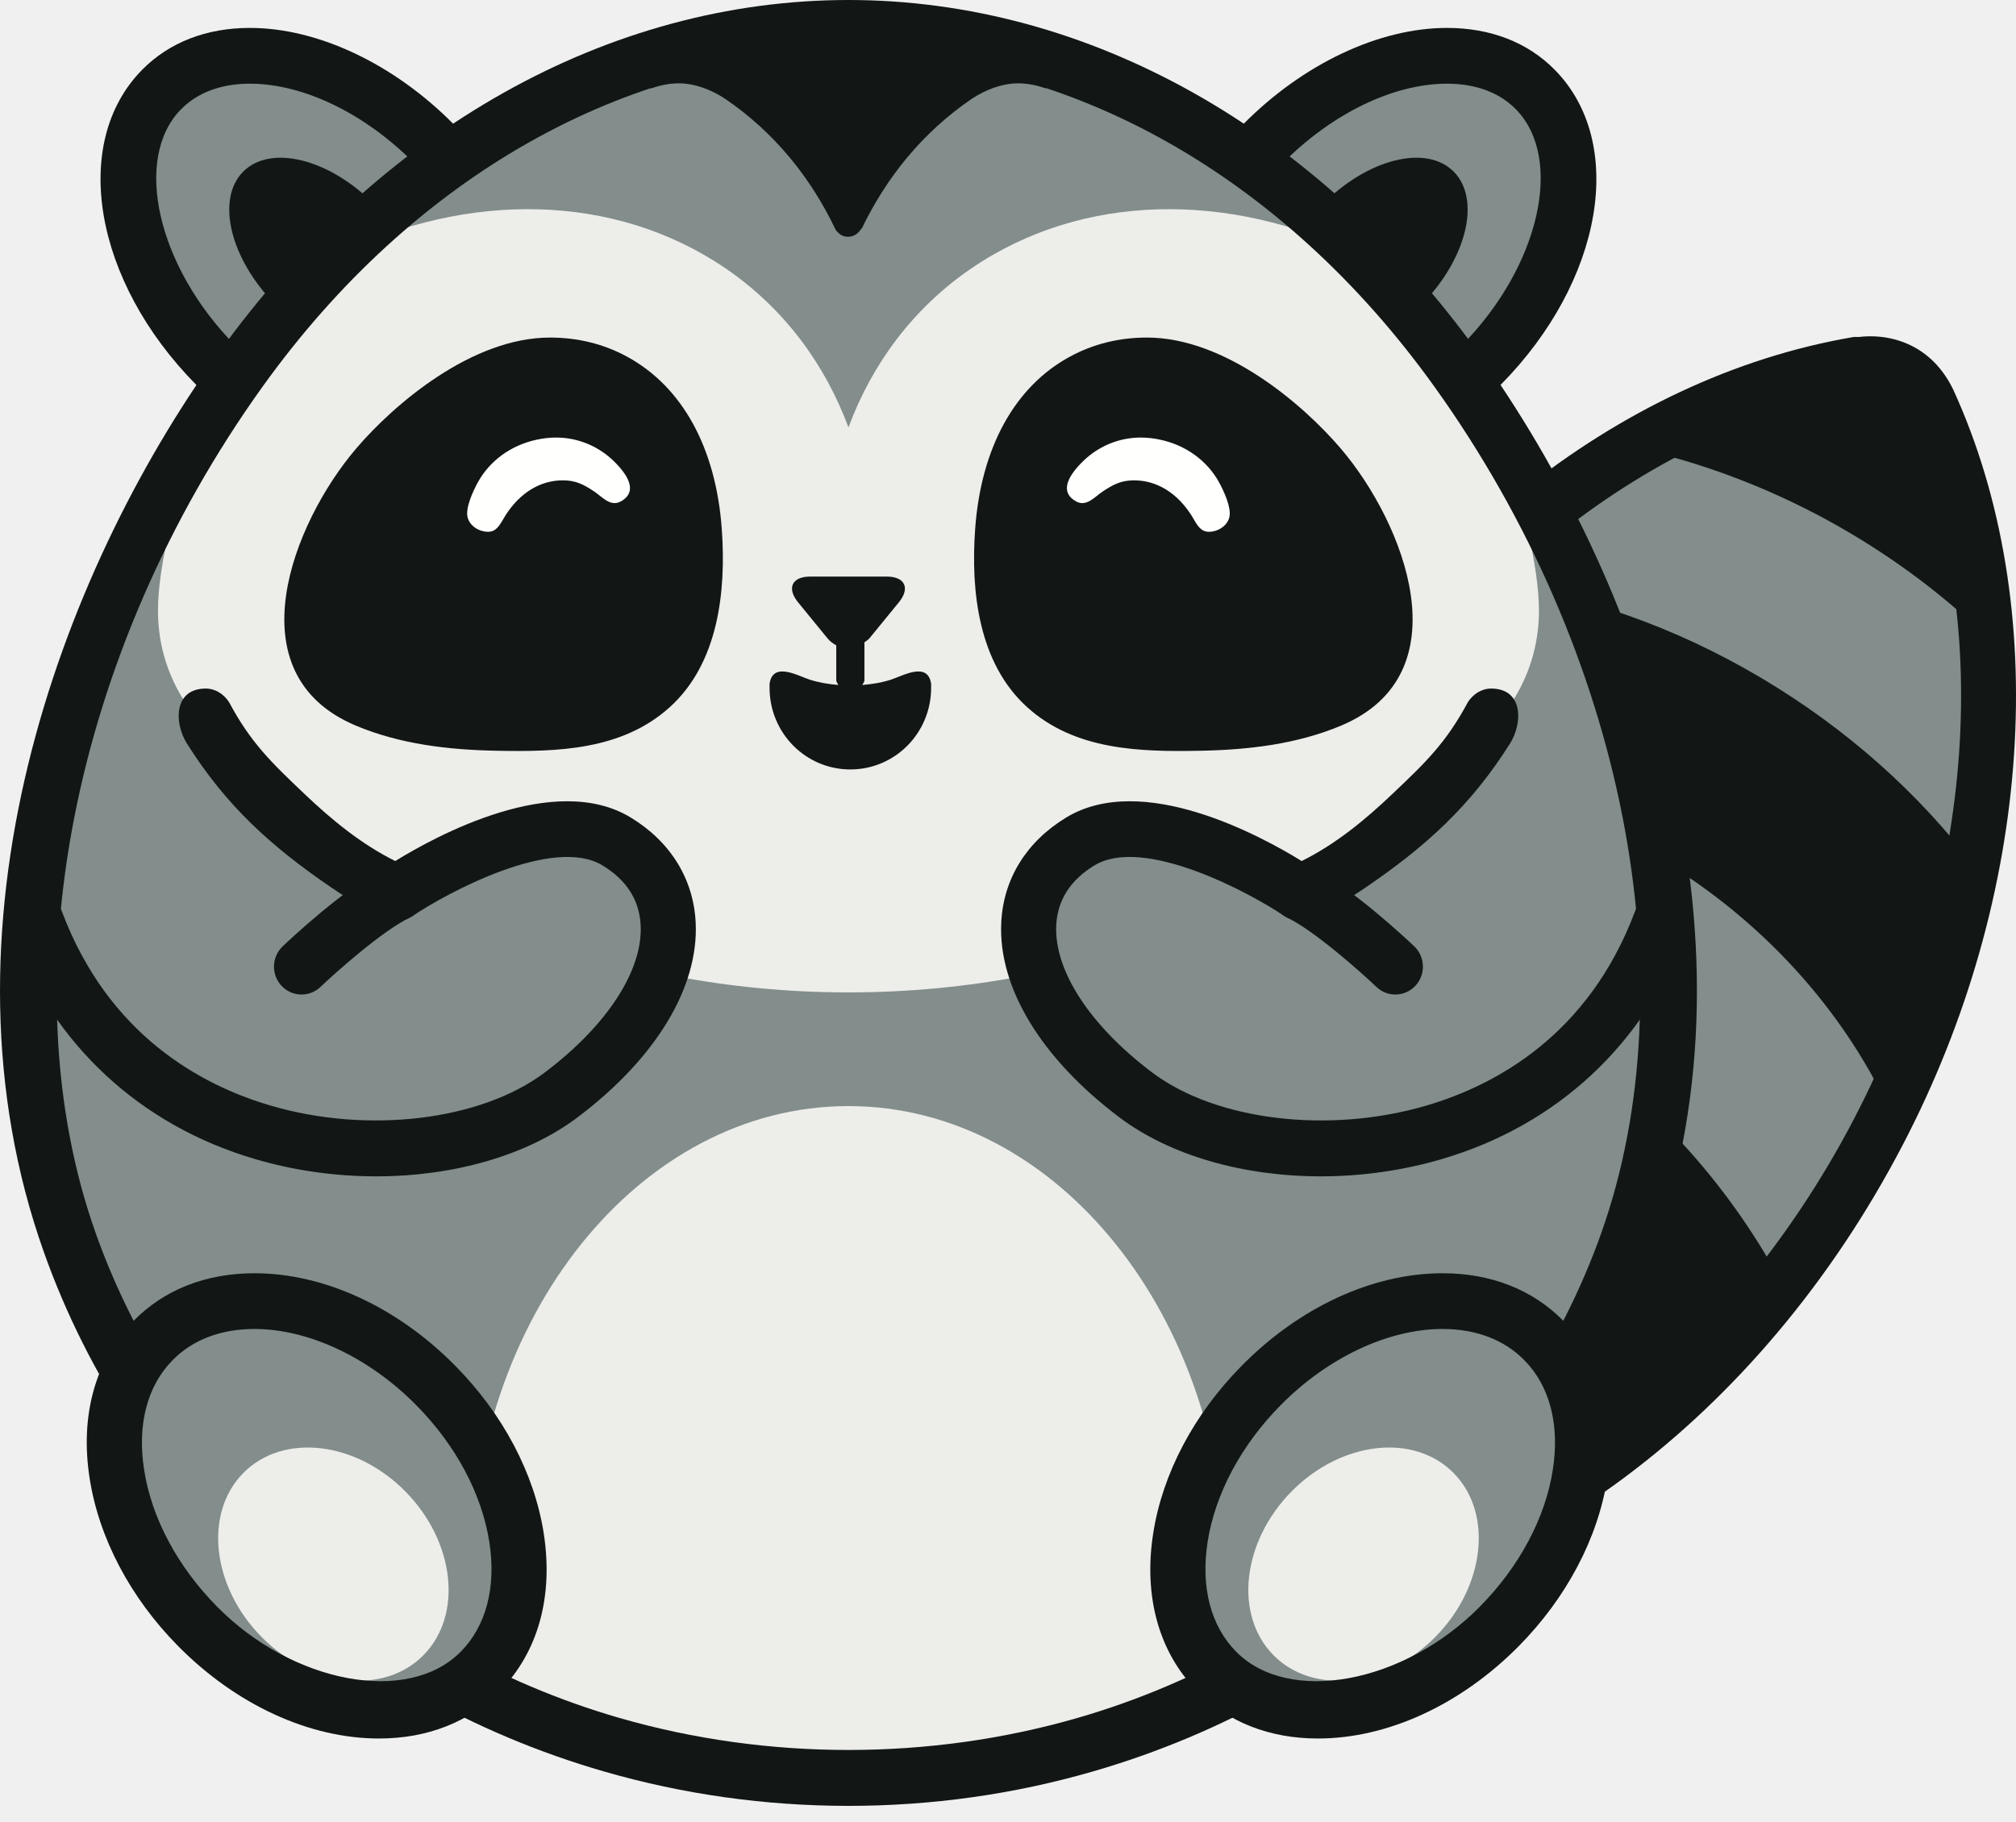
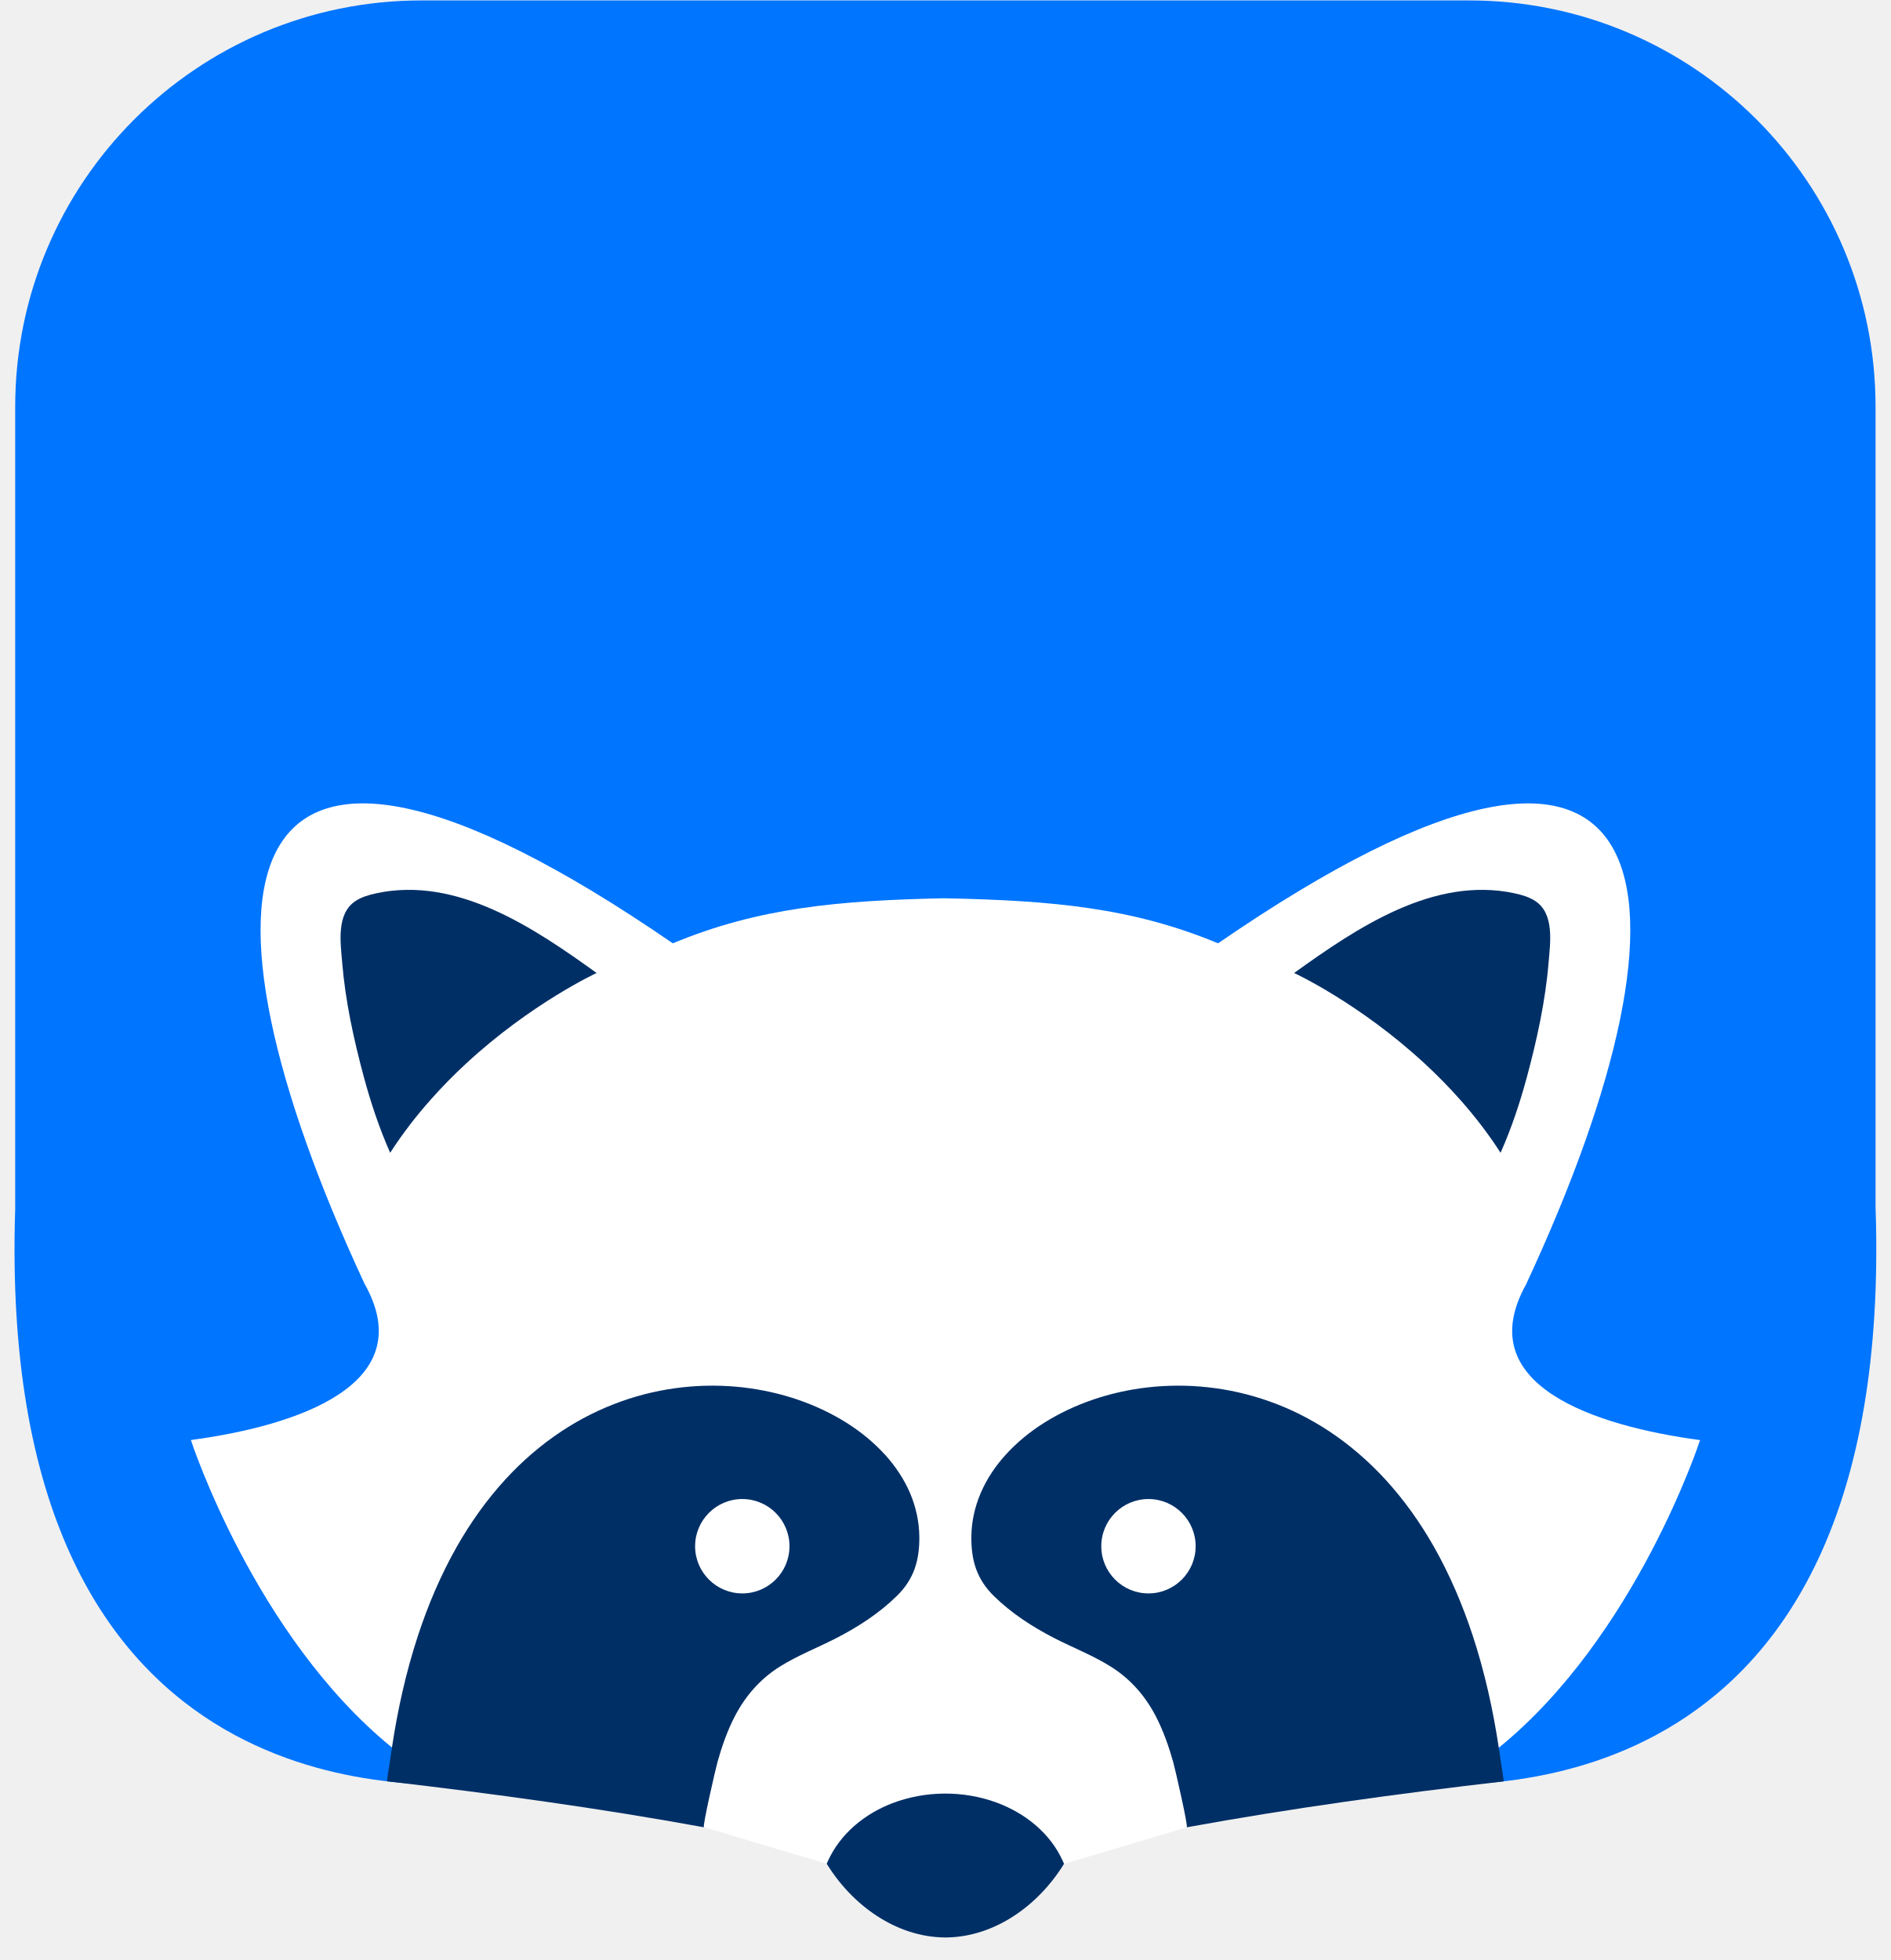
- <svg xmlns="http://www.w3.org/2000/svg" width="52" height="47" viewBox="0 0 52 47" fill="none">
-   <path fill-rule="evenodd" clip-rule="evenodd" d="M49.743 10.367C49.591 10.057 49.371 9.773 49.042 9.592C48.679 9.394 48.284 9.36 47.913 9.426L47.887 9.412C42.315 10.374 36.693 14.617 33.301 21.121C29.648 28.129 29.595 35.824 32.571 41.09C38.55 40.604 44.792 36.218 48.446 29.209C51.851 22.685 52.125 15.57 49.743 10.367Z" fill="#828D8C" />
-   <path fill-rule="evenodd" clip-rule="evenodd" d="M47.876 10.144C42.386 11.146 37.052 15.469 33.93 21.457C30.625 27.796 30.264 35.141 32.968 40.329C38.725 39.66 44.514 35.213 47.818 28.874C50.977 22.82 51.467 15.845 49.097 10.669C48.998 10.466 48.866 10.314 48.702 10.224C48.513 10.119 48.269 10.091 48.037 10.134C47.981 10.143 47.926 10.149 47.876 10.144ZM32.571 41.809C32.317 41.809 32.081 41.672 31.955 41.447C28.729 35.74 29.003 27.823 32.673 20.785C36.072 14.265 41.715 9.748 47.768 8.702C47.825 8.691 47.884 8.69 47.943 8.695C48.444 8.635 48.948 8.723 49.379 8.959C49.807 9.194 50.143 9.561 50.38 10.05C52.94 15.639 52.438 23.104 49.075 29.546C45.406 36.581 39.104 41.281 32.628 41.807C32.609 41.808 32.59 41.809 32.571 41.809Z" fill="#121716" />
-   <path fill-rule="evenodd" clip-rule="evenodd" d="M47.135 13.42C48.687 14.268 50.065 15.292 51.224 16.413C51.06 14.238 50.574 12.183 49.743 10.367C49.592 10.057 49.371 9.773 49.042 9.592C48.68 9.394 48.284 9.36 47.913 9.426L47.887 9.412C45.966 9.745 44.044 10.492 42.204 11.56C43.835 11.923 45.512 12.535 47.135 13.42Z" fill="#121716" />
-   <path fill-rule="evenodd" clip-rule="evenodd" d="M38.421 15.005C36.938 16.48 35.524 18.149 34.223 20.01C36.969 19.819 40.002 20.492 42.751 22.123C45.484 23.741 47.537 26.079 48.714 28.583C49.674 26.498 50.403 24.407 50.93 22.359C49.502 20.48 47.655 18.813 45.43 17.492C43.164 16.146 40.779 15.337 38.421 15.005Z" fill="#121716" />
-   <path fill-rule="evenodd" clip-rule="evenodd" d="M31.34 23.84C30.401 25.677 29.611 27.515 28.969 29.336C31.527 29.274 34.224 29.942 36.647 31.441C39.096 32.947 40.189 35.239 41.306 37.596C43.511 36.518 44.59 34.456 45.764 32.753C44.352 30.265 42.319 28.063 39.665 26.428C37.017 24.792 34.162 23.976 31.34 23.84Z" fill="#121716" />
-   <path fill-rule="evenodd" clip-rule="evenodd" d="M11.198 3.713C13.524 6.065 14.147 9.25 12.589 10.825C11.033 12.4 7.886 11.771 5.562 9.417C3.239 7.065 2.615 3.88 4.171 2.305C5.728 0.73 8.875 1.361 11.198 3.713Z" fill="#828D8C" />
-   <path fill-rule="evenodd" clip-rule="evenodd" d="M9.658 5.274C10.825 6.452 11.197 7.99 10.493 8.701C9.785 9.416 8.268 9.039 7.102 7.859C5.937 6.679 5.565 5.145 6.27 4.431C6.977 3.716 8.492 4.094 9.658 5.274Z" fill="#121716" />
-   <path fill-rule="evenodd" clip-rule="evenodd" d="M6.445 2.159C5.933 2.159 5.21 2.272 4.674 2.815C3.419 4.085 4.056 6.877 6.065 8.91C7.342 10.202 8.93 10.973 10.314 10.973C10.827 10.973 11.551 10.86 12.087 10.317C12.667 9.73 12.869 8.801 12.653 7.701C12.417 6.496 11.722 5.261 10.696 4.222C9.419 2.93 7.831 2.159 6.445 2.159ZM10.314 12.412C8.561 12.412 6.597 11.483 5.06 9.927C2.418 7.253 1.808 3.682 3.669 1.798C4.366 1.092 5.325 0.72 6.445 0.72C8.199 0.72 10.163 1.649 11.701 3.205C12.924 4.442 13.757 5.94 14.047 7.422C14.358 9.008 14.018 10.398 13.092 11.335C12.395 12.04 11.435 12.412 10.314 12.412Z" fill="#121716" />
-   <path fill-rule="evenodd" clip-rule="evenodd" d="M32.571 3.713C30.246 6.065 29.622 9.25 31.18 10.825C32.736 12.4 35.883 11.771 38.207 9.418C40.531 7.066 41.154 3.881 39.598 2.306C38.042 0.731 34.895 1.361 32.571 3.713Z" fill="#828D8C" />
-   <path fill-rule="evenodd" clip-rule="evenodd" d="M34.112 5.274C32.944 6.452 32.572 7.99 33.276 8.701C33.984 9.416 35.502 9.039 36.667 7.859C37.832 6.679 38.204 5.145 37.499 4.431C36.792 3.716 35.278 4.094 34.112 5.274Z" fill="#121716" />
-   <path fill-rule="evenodd" clip-rule="evenodd" d="M33.074 4.222C32.048 5.261 31.352 6.496 31.116 7.701C30.901 8.801 31.102 9.73 31.683 10.317C32.218 10.86 32.943 10.973 33.455 10.973C34.839 10.973 36.427 10.202 37.705 8.91C39.713 6.877 40.35 4.085 39.096 2.815C38.56 2.272 37.836 2.159 37.324 2.159C35.939 2.159 34.351 2.93 33.074 4.222ZM30.677 11.335C29.752 10.398 29.411 9.008 29.723 7.422C30.013 5.94 30.846 4.442 32.068 3.205C33.606 1.649 35.571 0.72 37.324 0.72C38.444 0.72 39.404 1.092 40.1 1.798C41.962 3.682 41.351 7.253 38.709 9.927C37.173 11.483 35.209 12.412 33.455 12.412C32.335 12.412 31.374 12.04 30.677 11.335Z" fill="#121716" />
-   <path fill-rule="evenodd" clip-rule="evenodd" d="M37.58 9.563C33.915 4.447 28.27 0.72 21.885 0.72C15.499 0.72 9.855 4.447 6.19 9.563C1.731 15.784 -0.852 24.603 1.801 32.064C4.047 38.383 9.44 43.186 15.781 45.015C17.763 45.588 19.823 45.873 21.885 45.873C23.946 45.873 26.006 45.588 27.989 45.015C34.33 43.186 39.723 38.383 41.969 32.064C44.622 24.603 42.038 15.784 37.58 9.563Z" fill="#828D8C" />
-   <path fill-rule="evenodd" clip-rule="evenodd" d="M39.094 12.393C38.84 11.372 38.194 10.402 37.593 9.562C36.827 8.492 35.969 7.489 35.041 6.561C31.727 4.951 27.94 4.954 25.053 6.925C23.548 7.954 22.493 9.39 21.885 11.026C21.277 9.39 20.222 7.954 18.717 6.925C15.829 4.954 12.043 4.951 8.729 6.561C7.8 7.489 6.942 8.492 6.176 9.562C5.575 10.402 4.929 11.372 4.676 12.393C4.41 13.457 4.029 14.884 4.079 15.961C4.161 17.711 5.231 19.001 6.644 19.927C6.99 20.154 10.687 23.018 10.342 23.222C10.603 23.067 10.932 22.879 11.299 22.683V23.011C12.64 22.22 14.588 21.25 15.893 21.402L15.91 21.405C15.948 21.409 15.978 21.426 16.014 21.433C16.374 21.529 16.689 21.706 16.93 22.003C17.488 22.691 17.538 23.484 17.344 24.256C17.488 24.149 17.618 24.014 17.758 23.9C17.742 24.431 17.623 24.834 17.623 24.834L17.38 25.18C18.811 25.454 20.315 25.604 21.871 25.604H21.879C21.89 25.604 21.893 25.604 21.893 25.604C23.455 25.604 24.958 25.454 26.39 25.18L26.147 24.834C26.147 24.834 26.027 24.431 26.012 23.9C26.152 24.014 26.281 24.149 26.426 24.256C26.231 23.484 26.281 22.691 26.839 22.003C27.081 21.706 27.396 21.529 27.756 21.433C27.791 21.426 27.822 21.409 27.86 21.405L27.876 21.402C29.181 21.25 31.13 22.22 32.471 23.011V22.683C32.837 22.879 33.166 23.067 33.428 23.222C33.083 23.018 36.78 20.154 37.126 19.927C38.539 19.001 39.609 17.711 39.691 15.961C39.741 14.884 39.359 13.457 39.094 12.393Z" fill="#EDEDEA" />
-   <path fill-rule="evenodd" clip-rule="evenodd" d="M21.885 28.537C16.503 28.537 12.143 33.971 12.143 40.676C12.143 42.015 12.323 43.297 12.644 44.502C13.232 44.68 13.815 44.872 14.419 45.014C16.844 45.587 19.364 45.873 21.885 45.873C24.406 45.873 26.925 45.587 29.351 45.014C29.954 44.872 30.537 44.68 31.126 44.502C31.447 43.297 31.627 42.015 31.627 40.676C31.627 33.971 27.267 28.537 21.885 28.537Z" fill="#EDEDEA" />
-   <path fill-rule="evenodd" clip-rule="evenodd" d="M22.984 17.534C22.744 17.613 22.493 17.652 22.242 17.673C22.261 17.63 22.297 17.596 22.297 17.547V16.572C22.342 16.537 22.39 16.513 22.429 16.465L23.184 15.541C23.483 15.175 23.343 14.876 22.873 14.876H20.897C20.427 14.876 20.287 15.175 20.586 15.541L21.341 16.465C21.407 16.548 21.488 16.605 21.57 16.65V17.547C21.57 17.596 21.605 17.63 21.623 17.673C21.371 17.651 21.122 17.611 20.883 17.534C20.575 17.434 19.937 17.061 19.85 17.641C19.85 17.676 19.85 17.711 19.85 17.746C19.85 18.908 20.777 19.85 21.931 19.852H21.936C23.09 19.85 24.017 18.908 24.017 17.746C24.017 17.711 24.017 17.676 24.017 17.641C23.93 17.061 23.293 17.434 22.984 17.534Z" fill="#121716" />
-   <path fill-rule="evenodd" clip-rule="evenodd" d="M21.885 1.439C16.167 1.439 10.656 4.554 6.766 9.985C1.869 16.818 0.182 25.388 2.47 31.82C4.571 37.735 9.747 42.526 15.976 44.323C19.79 45.425 23.981 45.425 27.793 44.323C34.023 42.526 39.198 37.735 41.3 31.82C43.588 25.388 41.901 16.818 37.005 9.985C33.114 4.554 27.603 1.439 21.885 1.439ZM21.885 46.592C19.739 46.592 17.619 46.294 15.585 45.706C8.824 43.755 3.421 38.747 1.132 32.306C-1.832 23.972 1.505 14.874 5.616 9.139C9.776 3.331 15.706 0 21.885 0C28.064 0 33.994 3.331 38.156 9.139C42.265 14.874 45.602 23.972 42.638 32.306C40.349 38.747 34.946 43.755 28.183 45.706C26.151 46.294 24.031 46.592 21.885 46.592Z" fill="#121716" />
-   <path fill-rule="evenodd" clip-rule="evenodd" d="M16.174 9.202C15.574 8.875 14.905 8.709 14.185 8.709C12.175 8.709 10.173 10.418 9.191 11.567C7.541 13.499 6.014 17.385 9.171 18.718C10.312 19.2 11.569 19.346 12.796 19.369C14.364 19.4 16.039 19.363 17.276 18.245C18.531 17.11 18.734 15.255 18.617 13.645C18.466 11.554 17.598 9.975 16.174 9.202Z" fill="#121716" />
-   <path fill-rule="evenodd" clip-rule="evenodd" d="M16.248 12.56C16.226 12.285 15.928 11.982 15.753 11.824C15.363 11.48 14.864 11.289 14.347 11.289C14.183 11.289 14.015 11.307 13.844 11.344C13.184 11.484 12.628 11.887 12.322 12.451C12.205 12.664 12.007 13.09 12.058 13.333C12.101 13.536 12.29 13.675 12.483 13.71C12.739 13.757 12.839 13.635 12.962 13.425C12.985 13.384 13.01 13.341 13.038 13.297C13.41 12.714 13.935 12.393 14.516 12.393C14.842 12.393 15.041 12.489 15.336 12.687C15.531 12.818 15.743 13.08 16.007 12.94C16.197 12.837 16.26 12.704 16.248 12.56Z" fill="#FFFFFE" />
-   <path fill-rule="evenodd" clip-rule="evenodd" d="M27.596 9.202C28.196 8.875 28.865 8.709 29.585 8.709C31.596 8.709 33.597 10.418 34.579 11.567C36.229 13.499 37.756 17.385 34.599 18.718C33.458 19.2 32.201 19.346 30.974 19.369C29.406 19.4 27.731 19.363 26.494 18.245C25.239 17.11 25.036 15.255 25.153 13.645C25.304 11.554 26.172 9.975 27.596 9.202Z" fill="#121716" />
-   <path fill-rule="evenodd" clip-rule="evenodd" d="M27.521 12.56C27.543 12.285 27.842 11.982 28.017 11.824C28.407 11.48 28.905 11.289 29.423 11.289C29.587 11.289 29.755 11.307 29.925 11.344C30.586 11.484 31.141 11.887 31.448 12.451C31.564 12.664 31.763 13.09 31.712 13.333C31.669 13.536 31.48 13.675 31.287 13.71C31.03 13.757 30.93 13.635 30.808 13.425C30.784 13.384 30.759 13.341 30.732 13.297C30.36 12.714 29.835 12.393 29.253 12.393C28.927 12.393 28.729 12.489 28.433 12.687C28.239 12.818 28.026 13.08 27.763 12.94C27.572 12.837 27.51 12.704 27.521 12.56Z" fill="#FFFFFE" />
-   <path fill-rule="evenodd" clip-rule="evenodd" d="M7.778 25.659C7.589 25.659 7.401 25.583 7.26 25.433C6.991 25.143 7.005 24.688 7.291 24.416C7.453 24.261 8.911 22.887 9.945 22.383C10.296 22.213 10.722 22.36 10.893 22.718C11.064 23.075 10.915 23.505 10.561 23.678C9.853 24.024 8.664 25.084 8.265 25.464C8.128 25.594 7.953 25.659 7.778 25.659Z" fill="#121716" />
-   <path fill-rule="evenodd" clip-rule="evenodd" d="M16.27 21.093C14.308 19.899 11.253 21.562 10.195 22.215C9.323 21.783 8.554 21.151 7.85 20.48C7.002 19.674 6.469 19.167 5.903 18.107C5.77 17.911 5.561 17.765 5.307 17.765C4.476 17.765 4.49 18.655 4.82 19.181C5.839 20.799 7.002 21.848 8.575 22.918C9.018 23.219 9.486 23.497 9.984 23.697C10.201 23.784 10.452 23.761 10.648 23.629C11.514 23.046 14.261 21.554 15.54 22.327C16.162 22.704 16.493 23.224 16.525 23.872C16.582 25.04 15.658 26.459 14.052 27.67C12.402 28.913 9.491 29.263 6.975 28.523C5.182 27.996 2.796 26.7 1.602 23.529C1.463 23.155 1.048 22.97 0.686 23.113C0.318 23.254 0.135 23.67 0.275 24.041C1.369 26.948 3.607 29.03 6.578 29.904C7.596 30.204 8.661 30.35 9.702 30.35C11.684 30.35 13.579 29.821 14.901 28.825C16.918 27.303 18.027 25.473 17.944 23.8C17.888 22.676 17.294 21.715 16.27 21.093Z" fill="#121716" />
-   <path fill-rule="evenodd" clip-rule="evenodd" d="M35.991 25.659C36.18 25.659 36.369 25.583 36.509 25.433C36.778 25.143 36.764 24.688 36.479 24.416C36.316 24.261 34.859 22.887 33.825 22.383C33.473 22.213 33.047 22.36 32.876 22.718C32.706 23.075 32.854 23.505 33.208 23.678C33.916 24.024 35.106 25.084 35.504 25.464C35.641 25.594 35.816 25.659 35.991 25.659Z" fill="#121716" />
-   <path fill-rule="evenodd" clip-rule="evenodd" d="M27.5 21.093C29.462 19.899 32.517 21.562 33.575 22.215C34.447 21.783 35.216 21.151 35.919 20.48C36.768 19.674 37.3 19.167 37.867 18.107C38 17.911 38.209 17.765 38.462 17.765C39.294 17.765 39.28 18.655 38.95 19.181C37.931 20.799 36.768 21.848 35.195 22.918C34.752 23.219 34.284 23.497 33.786 23.697C33.569 23.784 33.318 23.761 33.122 23.629C32.256 23.046 29.509 21.554 28.23 22.327C27.608 22.704 27.277 23.224 27.244 23.872C27.188 25.04 28.112 26.459 29.718 27.67C31.367 28.913 34.279 29.263 36.795 28.523C38.587 27.996 40.974 26.7 42.167 23.529C42.306 23.155 42.721 22.97 43.084 23.113C43.452 23.254 43.635 23.67 43.495 24.041C42.401 26.948 40.163 29.03 37.192 29.904C36.173 30.204 35.109 30.35 34.068 30.35C32.085 30.35 30.19 29.821 28.869 28.825C26.852 27.303 25.743 25.473 25.826 23.8C25.881 22.676 26.475 21.715 27.5 21.093Z" fill="#121716" />
-   <path fill-rule="evenodd" clip-rule="evenodd" d="M11.239 35.744C13.568 38.102 14.085 41.406 12.388 43.122C10.692 44.839 7.427 44.32 5.097 41.961C2.768 39.601 2.252 36.299 3.951 34.582C5.644 32.864 8.909 33.385 11.239 35.744Z" fill="#828D8C" />
-   <path fill-rule="evenodd" clip-rule="evenodd" d="M10.455 38.478C11.735 39.776 11.946 41.667 10.923 42.704C9.898 43.742 8.027 43.531 6.745 42.233C5.463 40.933 5.252 39.04 6.276 38.003C7.301 36.967 9.172 37.18 10.455 38.478Z" fill="#EDEDEA" />
-   <path fill-rule="evenodd" clip-rule="evenodd" d="M6.561 34.288C5.699 34.288 4.971 34.565 4.454 35.091C3.797 35.754 3.535 36.758 3.717 37.919C3.909 39.163 4.578 40.417 5.6 41.453C7.56 43.439 10.527 43.991 11.886 42.613C12.541 41.95 12.802 40.947 12.622 39.786C12.427 38.541 11.758 37.287 10.736 36.253C9.522 35.023 7.962 34.288 6.561 34.288ZM9.776 44.854C7.98 44.854 6.092 43.984 4.595 42.47C3.362 41.222 2.552 39.684 2.312 38.142C2.058 36.516 2.462 35.07 3.449 34.074C4.237 33.273 5.313 32.85 6.561 32.85C8.356 32.85 10.245 33.719 11.742 35.236C12.974 36.483 13.785 38.019 14.025 39.562C14.279 41.189 13.877 42.634 12.891 43.63C12.1 44.431 11.023 44.854 9.776 44.854Z" fill="#121716" />
-   <path fill-rule="evenodd" clip-rule="evenodd" d="M32.531 35.744C30.202 38.102 29.685 41.406 31.382 43.122C33.078 44.839 36.343 44.32 38.672 41.961C41.002 39.601 41.518 36.299 39.819 34.582C38.126 32.864 34.86 33.385 32.531 35.744Z" fill="#828D8C" />
-   <path fill-rule="evenodd" clip-rule="evenodd" d="M33.315 38.478C32.035 39.776 31.824 41.667 32.847 42.704C33.872 43.742 35.743 43.531 37.024 42.233C38.307 40.933 38.518 39.04 37.493 38.003C36.469 36.967 34.598 37.18 33.315 38.478Z" fill="#EDEDEA" />
-   <path fill-rule="evenodd" clip-rule="evenodd" d="M33.033 36.253C32.012 37.287 31.343 38.541 31.148 39.786C30.968 40.947 31.229 41.95 31.884 42.613C33.243 43.991 36.209 43.439 38.17 41.453C39.191 40.417 39.861 39.163 40.053 37.919C40.235 36.758 39.973 35.754 39.316 35.091C38.798 34.565 38.071 34.288 37.209 34.288C35.809 34.288 34.248 35.023 33.033 36.253ZM30.879 43.63C29.893 42.634 29.491 41.189 29.745 39.562C29.985 38.019 30.796 36.483 32.029 35.236C33.525 33.719 35.414 32.85 37.209 32.85C38.457 32.85 39.533 33.273 40.321 34.074C41.308 35.07 41.712 36.516 41.458 38.142C41.218 39.684 40.407 41.222 39.175 42.47C37.678 43.984 35.79 44.854 33.994 44.854C32.748 44.854 31.67 44.431 30.879 43.63Z" fill="#121716" />
-   <path fill-rule="evenodd" clip-rule="evenodd" d="M26.345 1.549C26.378 1.442 26.413 1.338 26.443 1.226C24.966 0.898 23.444 0.72 21.885 0.72C20.326 0.72 18.803 0.898 17.326 1.226C17.357 1.338 17.391 1.442 17.424 1.549L16.648 1.687L16.757 2.021L16.791 2.282C17.018 2.202 17.258 2.15 17.515 2.15C17.927 2.15 18.363 2.322 18.703 2.549C19.983 3.42 20.92 4.595 21.553 5.925C21.624 6.028 21.727 6.109 21.872 6.109C22.033 6.109 22.148 6.014 22.218 5.896H22.229C22.863 4.578 23.795 3.415 25.066 2.549C25.406 2.322 25.842 2.15 26.255 2.15C26.512 2.15 26.752 2.202 26.978 2.282L27.013 2.021L27.121 1.687L26.345 1.549Z" fill="#121716" />
+ <svg xmlns="http://www.w3.org/2000/svg" width="82" height="85" viewBox="0 0 82 85" fill="none">
+   <path d="M81.338 52.432V17.641C81.338 7.909 73.448 0.019 63.717 0.019H18.281C8.549 0.019 0.659 7.909 0.659 17.641V52.432C-0.188 78.562 17.849 77.397 20.532 77.397L40.966 78.749V78.754H41H41.034V78.749L61.468 77.397C64.15 77.397 82.188 78.565 81.341 52.432H81.338Z" fill="#0075FF" />
+   <path d="M66.197 55.667C74.161 38.55 72.651 27.272 52.825 40.909C49.111 39.365 45.653 39.055 41.063 38.958C41.053 38.958 41.042 38.958 41.032 38.958C41.011 38.958 40.99 38.958 40.971 38.958C40.961 38.958 40.95 38.958 40.94 38.955C36.35 39.053 32.889 39.365 29.178 40.909C9.349 27.272 7.842 38.547 15.806 55.667C18.281 60.052 12.858 61.837 8.279 62.45C8.276 62.453 11.045 70.948 17.005 75.79L27.237 78.21L30.537 79.244C30.564 79.244 35.164 80.63 35.858 80.825C36.944 82.6 38.838 83.999 40.971 84.023C40.982 84.023 40.992 84.023 41.003 84.023C41.013 84.023 41.024 84.023 41.034 84.023C43.17 84.002 45.061 82.605 46.147 80.827C46.842 80.632 51.442 79.249 51.468 79.246L54.769 78.213L65 75.793C70.96 70.951 73.73 62.456 73.727 62.453C69.145 61.84 63.725 60.054 66.2 55.67L66.197 55.667Z" fill="white" />
+   <path d="M16.311 38.742C16.003 38.808 15.693 38.897 15.427 39.068C14.57 39.623 14.77 40.894 14.841 41.759C14.977 43.413 15.34 45.073 15.774 46.688C16.077 47.813 16.448 48.926 16.921 49.994C17.455 49.163 18.047 48.4 18.665 47.703C19.17 47.132 19.691 46.606 20.211 46.125C23.049 43.5 25.874 42.196 25.874 42.196C23.149 40.236 19.825 37.985 16.314 38.74L16.311 38.742Z" fill="#002F66" />
+   <path d="M65.687 38.742C65.994 38.808 66.305 38.897 66.57 39.068C67.428 39.623 67.228 40.894 67.157 41.759C67.02 43.413 66.657 45.073 66.223 46.688C65.921 47.813 65.55 48.926 65.076 49.994C64.543 49.163 63.951 48.4 63.333 47.703C62.828 47.132 62.307 46.606 61.786 46.125C58.948 43.5 56.123 42.196 56.123 42.196C58.848 40.236 62.173 37.985 65.684 38.74L65.687 38.742Z" fill="#002F66" />
+   <path d="M46.134 80.806C46.121 80.777 46.108 80.746 46.095 80.717C45.553 79.499 44.448 78.623 43.215 78.171C41.781 77.645 40.14 77.653 38.709 78.197C37.499 78.657 36.439 79.523 35.9 80.717C35.887 80.746 35.874 80.775 35.861 80.806C35.858 80.811 35.855 80.817 35.853 80.825C36.939 82.6 38.833 83.999 40.966 84.023C40.976 84.023 40.987 84.023 40.997 84.023C41.008 84.023 41.018 84.023 41.029 84.023C43.165 84.002 45.056 82.605 46.145 80.827C46.142 80.822 46.139 80.817 46.137 80.809L46.134 80.806Z" fill="#002F66" />
+   <path d="M38.373 63.079C37.889 62.548 37.326 62.09 36.718 61.706C36.063 61.293 35.356 60.962 34.625 60.709C33.846 60.441 33.036 60.262 32.218 60.167C31.355 60.07 30.482 60.067 29.619 60.162C28.712 60.259 27.815 60.465 26.955 60.77C26.037 61.096 25.161 61.535 24.349 62.072C23.46 62.661 22.647 63.363 21.926 64.149C21.108 65.038 20.406 66.03 19.809 67.079C19.115 68.302 18.562 69.604 18.123 70.943C17.605 72.521 17.245 74.149 16.997 75.79C16.961 76.035 16.924 76.266 16.89 76.516C16.866 76.671 16.803 77.026 16.782 77.25C21.379 77.784 25.974 78.413 30.529 79.244C30.451 79.231 31.045 76.661 31.119 76.401C31.311 75.722 31.545 75.051 31.871 74.425C32.328 73.544 32.973 72.808 33.815 72.279C34.598 71.787 35.469 71.453 36.289 71.03C37.231 70.543 38.136 69.957 38.893 69.212C39.638 68.484 39.88 67.668 39.869 66.635C39.861 65.985 39.719 65.343 39.464 64.746C39.201 64.131 38.82 63.571 38.373 63.076V63.079Z" fill="#002F66" />
+   <path d="M65.213 77.25C65.189 77.024 65.129 76.671 65.105 76.516C65.074 76.266 65.034 76.035 64.998 75.79C64.75 74.149 64.39 72.521 63.872 70.943C63.432 69.607 62.88 68.305 62.186 67.079C61.589 66.03 60.887 65.038 60.069 64.149C59.348 63.366 58.535 62.661 57.646 62.072C56.834 61.535 55.958 61.093 55.04 60.77C54.18 60.465 53.283 60.259 52.375 60.162C51.513 60.067 50.639 60.07 49.777 60.167C48.959 60.259 48.149 60.441 47.37 60.709C46.639 60.962 45.932 61.293 45.277 61.706C44.669 62.09 44.106 62.548 43.622 63.079C43.173 63.573 42.794 64.134 42.531 64.749C42.276 65.346 42.131 65.988 42.126 66.638C42.115 67.671 42.357 68.484 43.102 69.215C43.859 69.959 44.764 70.546 45.705 71.032C46.526 71.456 47.397 71.787 48.18 72.282C49.022 72.81 49.666 73.547 50.124 74.428C50.447 75.054 50.684 75.725 50.876 76.403C50.95 76.664 51.544 79.233 51.465 79.246C56.021 78.415 60.616 77.787 65.213 77.253V77.25Z" fill="#002F66" />
+   <path d="M32.192 69.102C33.322 69.102 34.238 68.186 34.238 67.056C34.238 65.926 33.322 65.009 32.192 65.009C31.062 65.009 30.145 65.926 30.145 67.056C30.145 68.186 31.062 69.102 32.192 69.102Z" fill="white" />
+   <path d="M49.806 69.102C50.936 69.102 51.852 68.186 51.852 67.056C51.852 65.926 50.936 65.009 49.806 65.009C48.676 65.009 47.76 65.926 47.76 67.056C47.76 68.186 48.676 69.102 49.806 69.102Z" fill="white" />
</svg>
